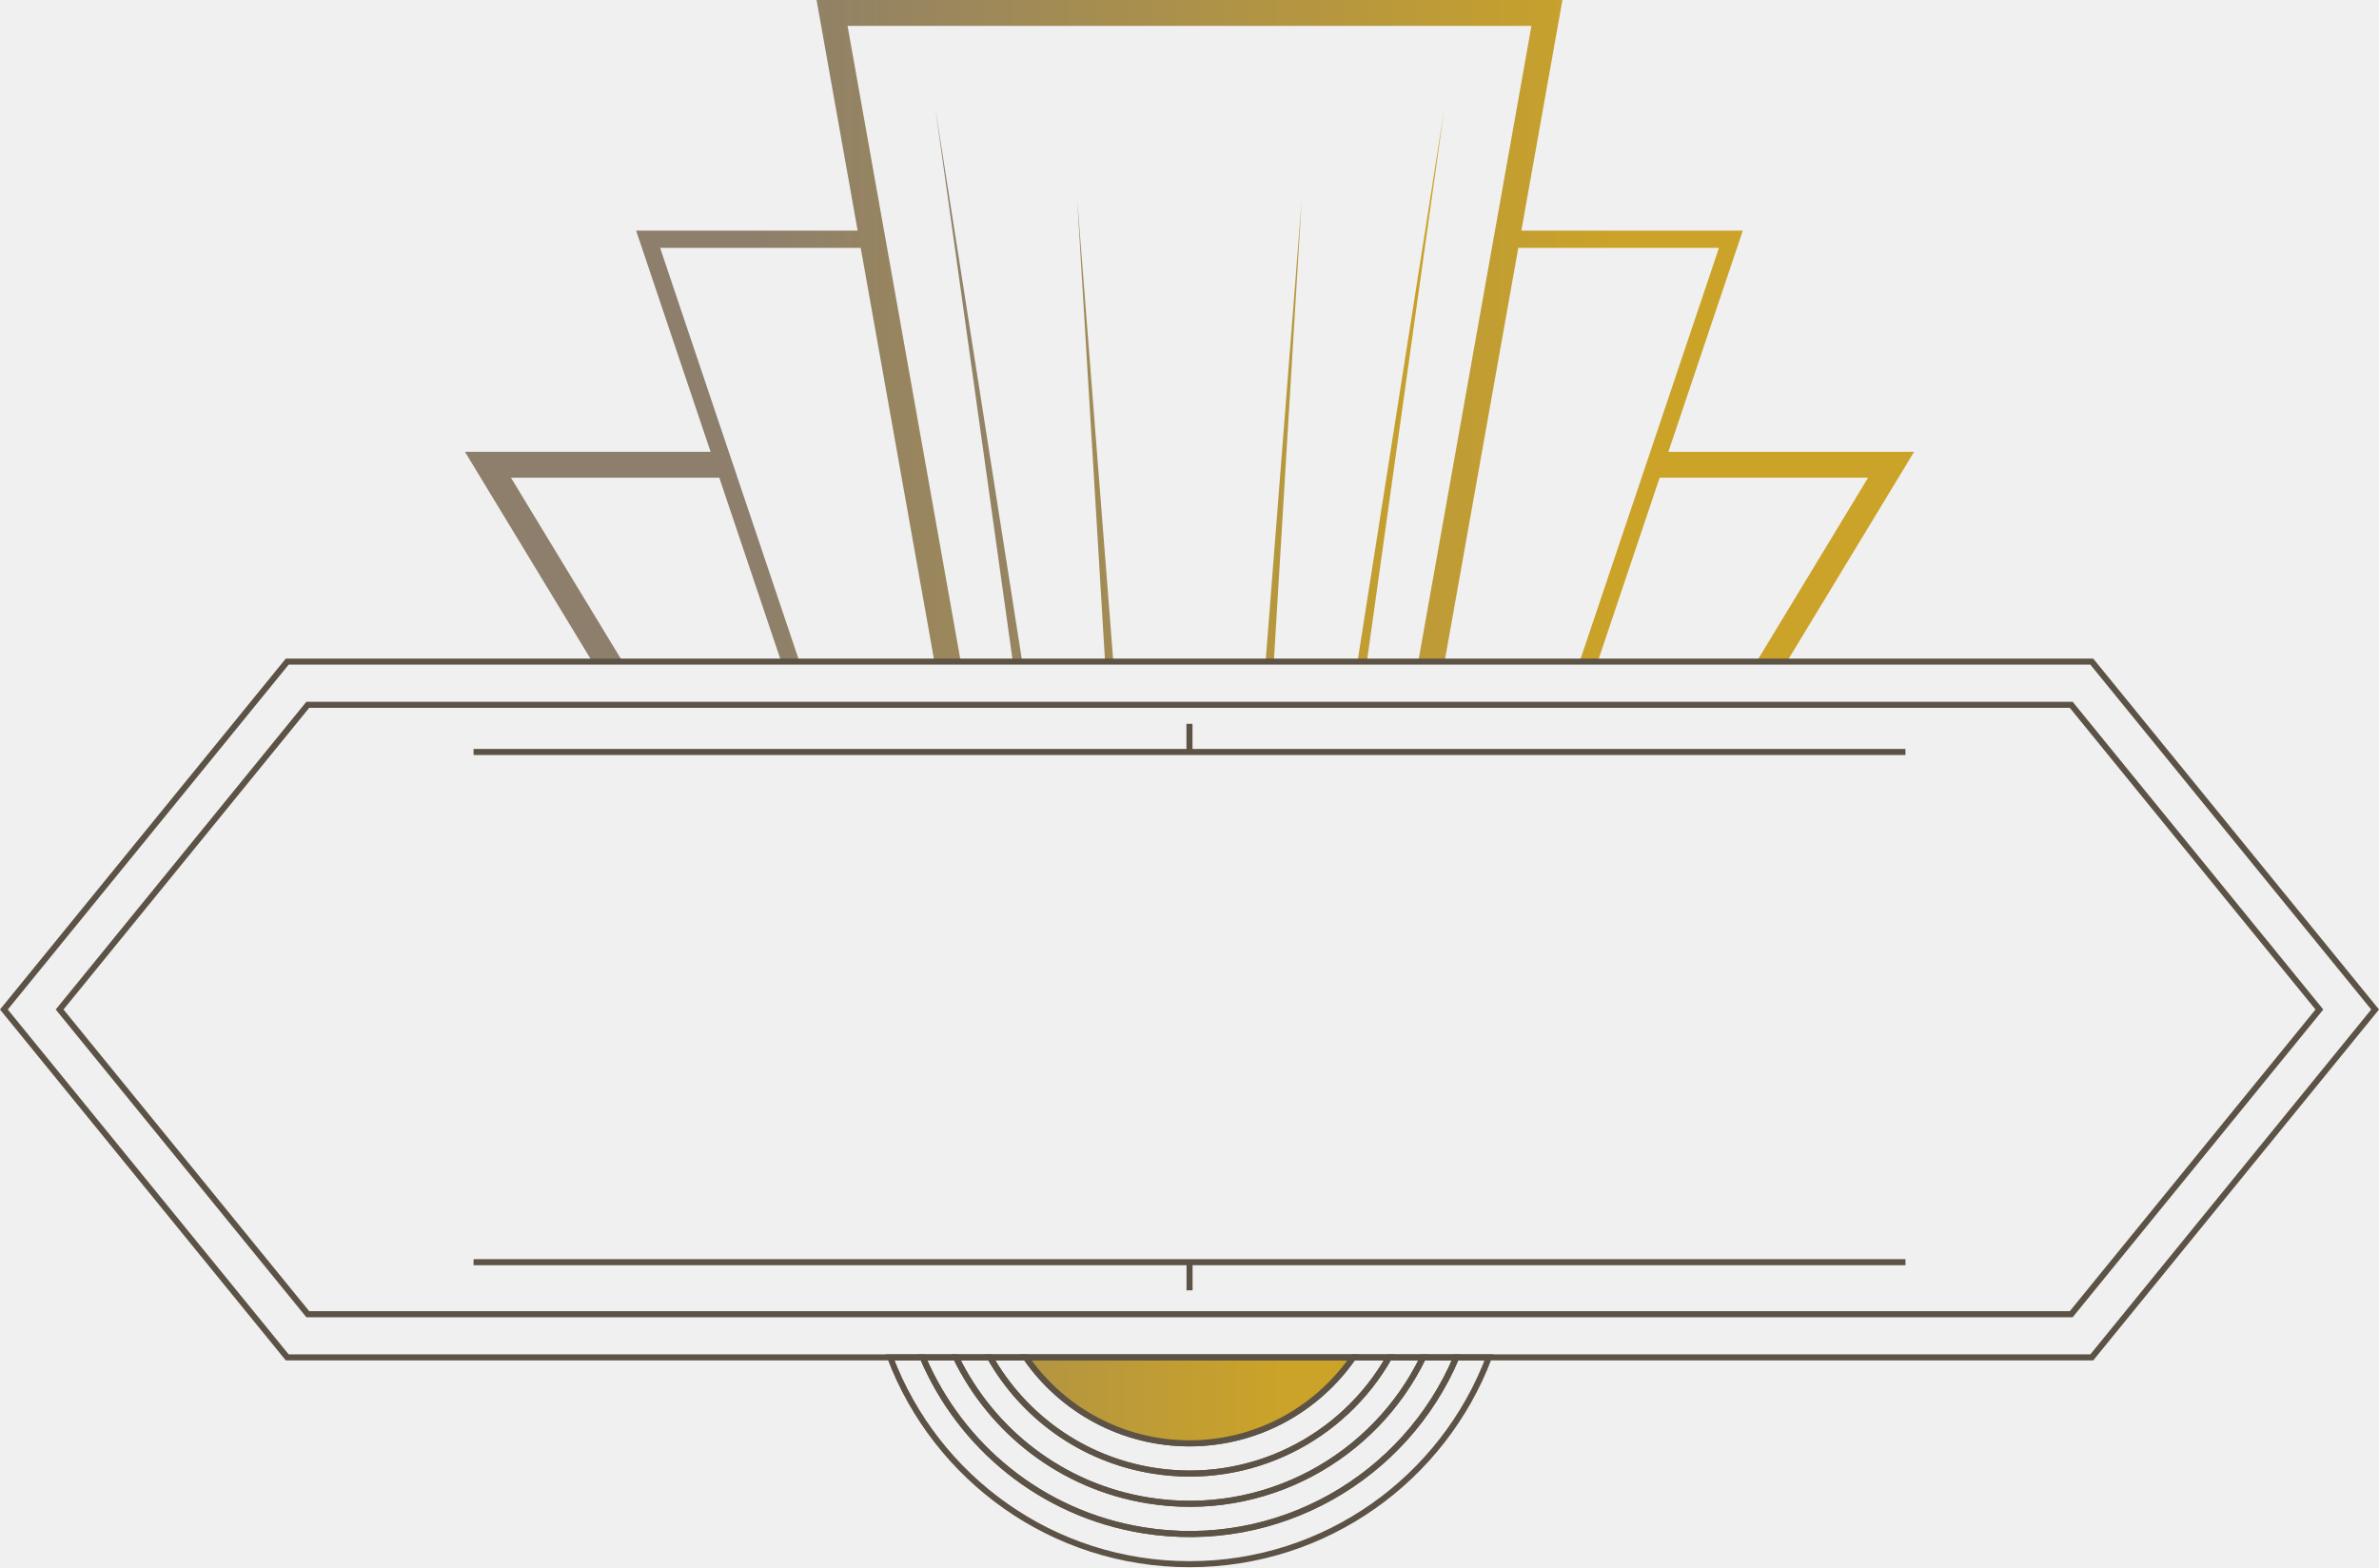
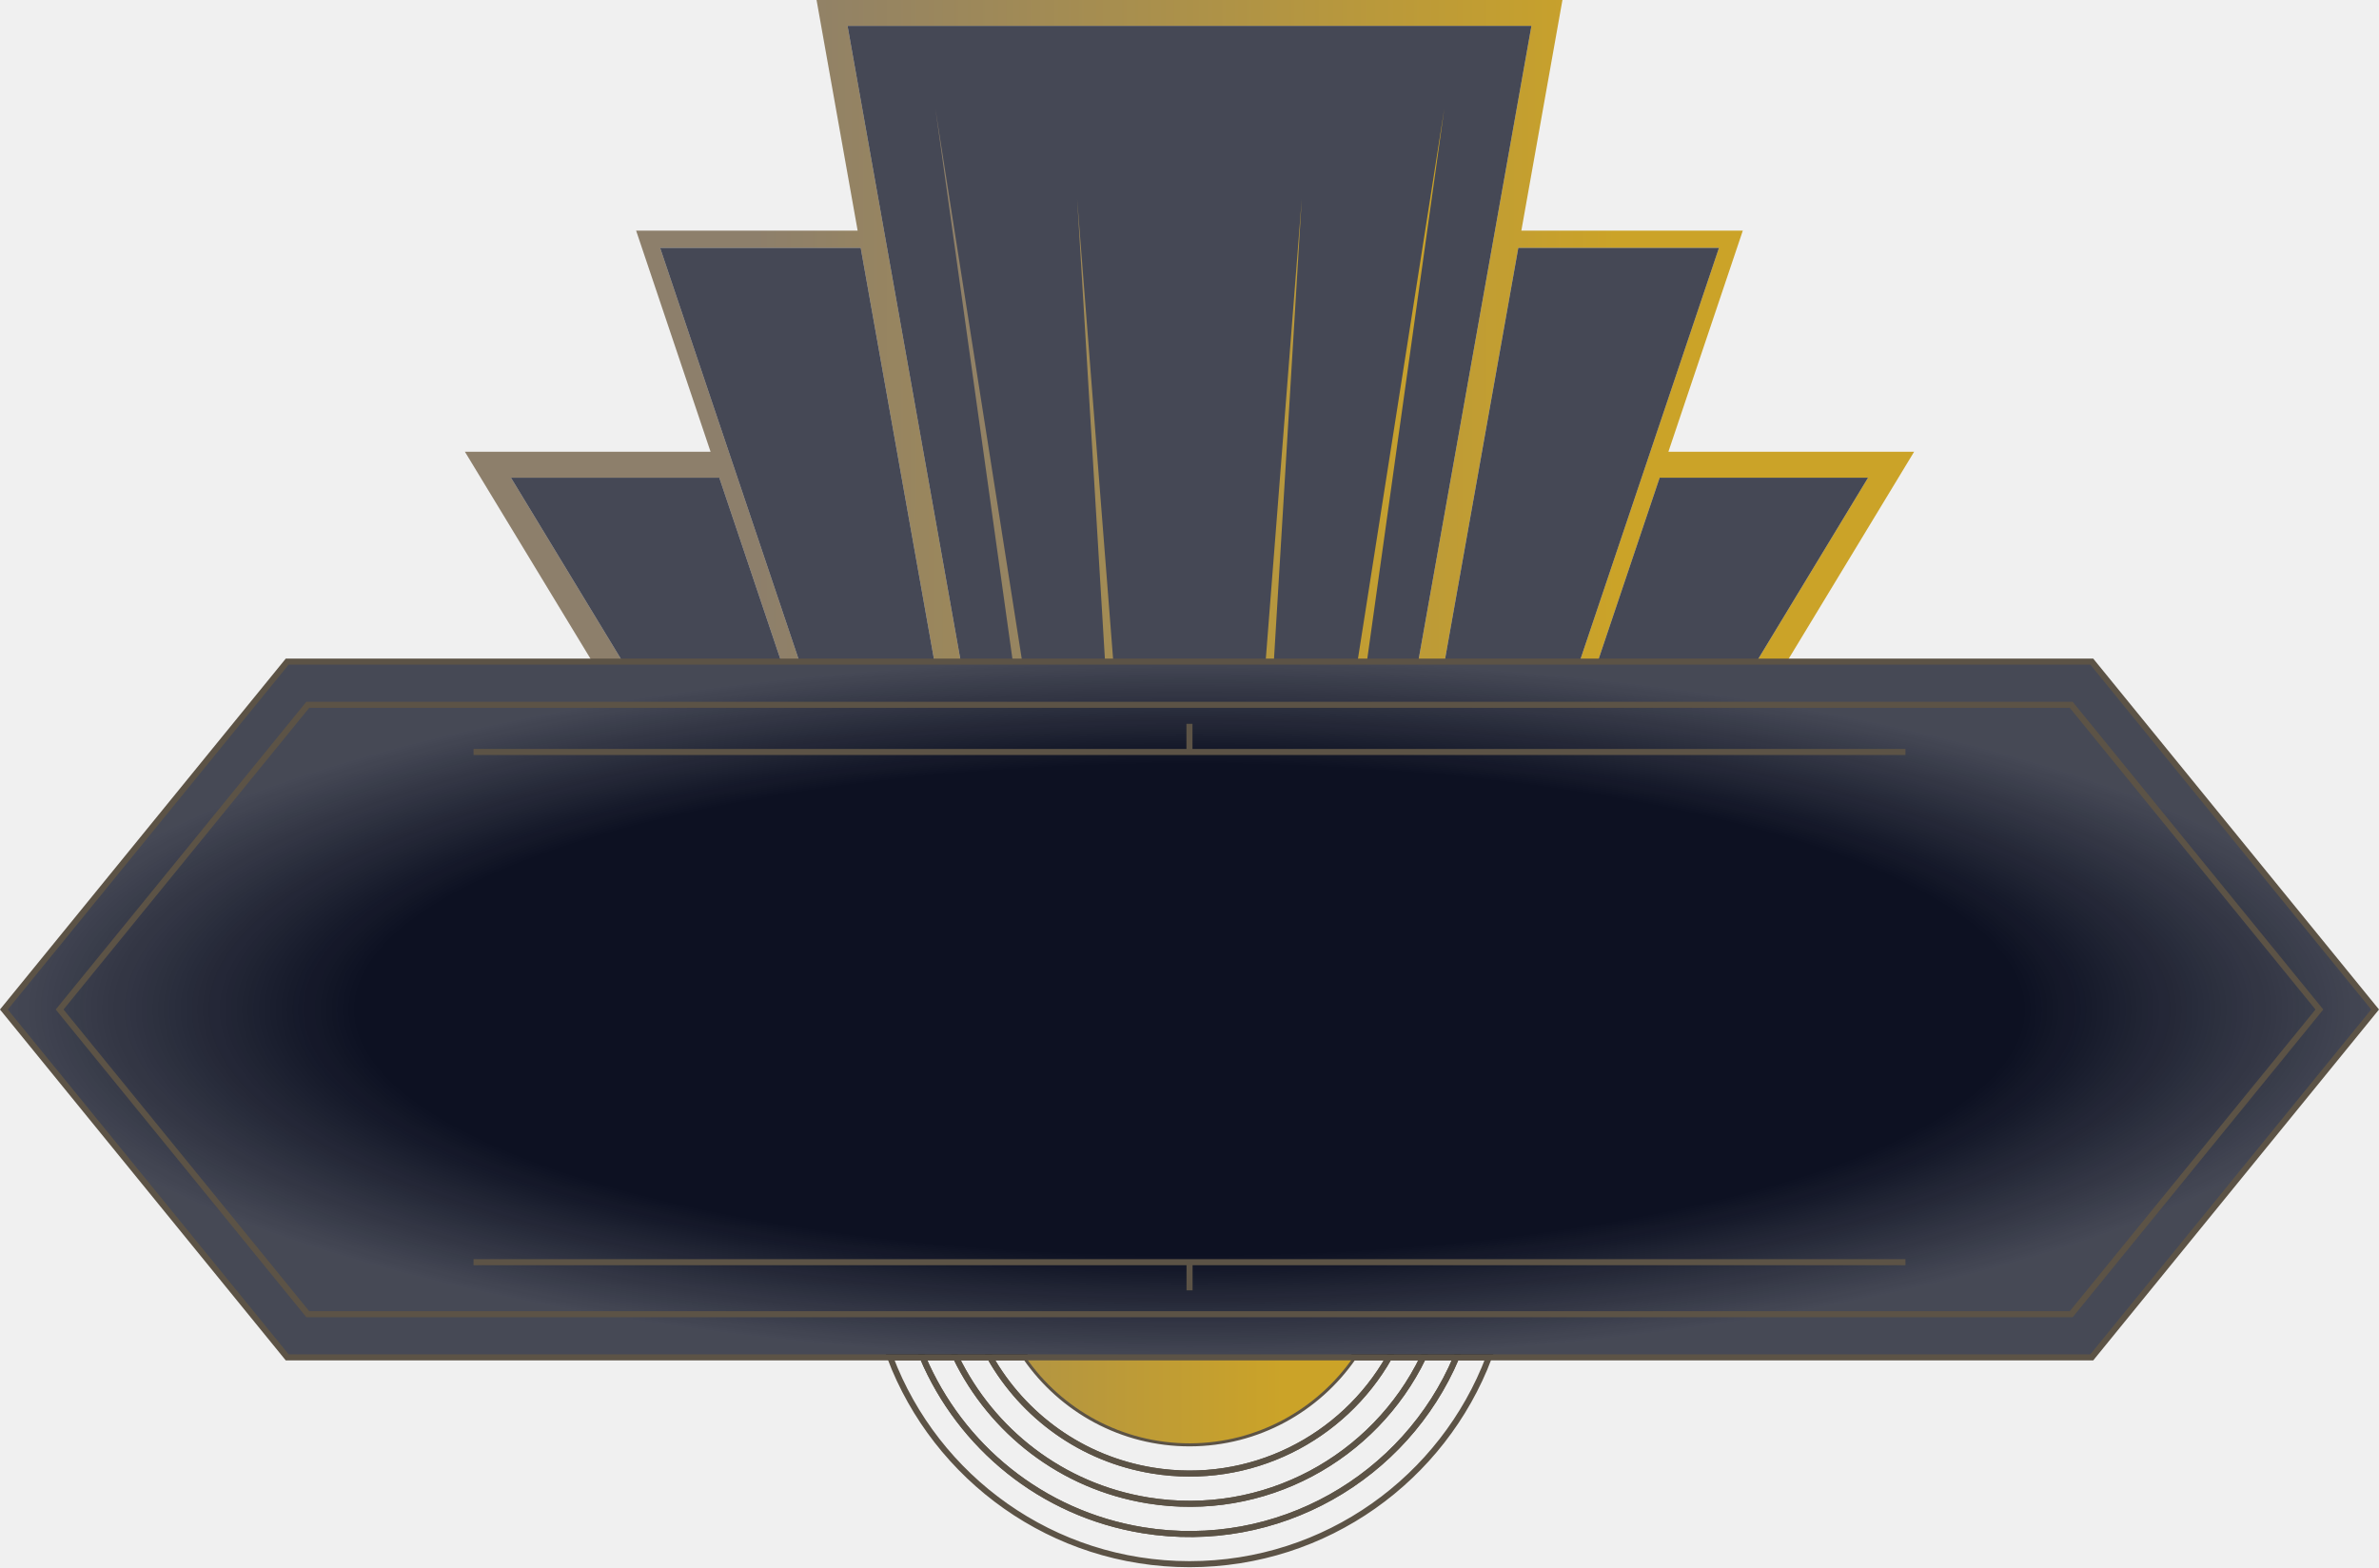
- <svg xmlns="http://www.w3.org/2000/svg" xmlns:xlink="http://www.w3.org/1999/xlink" viewBox="0 0 275.412 181.459" version="1.1" id="svg14" width="275.412" height="181.459">
+ <svg xmlns="http://www.w3.org/2000/svg" xmlns:xlink="http://www.w3.org/1999/xlink" viewBox="0 0 275.413 181.459" version="1.1" id="svg14" width="275.413" height="181.459">
  <defs id="defs1">
+     <linearGradient id="linearGradient15">
+       <stop style="stop-color:#0d1122;stop-opacity:1;" offset="0.7" id="stop15" />
+       <stop style="stop-color:#0d1122;stop-opacity:0.75;" offset="1" id="stop16" />
+     </linearGradient>
+     <linearGradient id="linearGradient11">
+       <stop style="stop-color:#0d1122;stop-opacity:1;" offset="0.48" id="stop11" />
+       <stop style="stop-color:#0d1122;stop-opacity:0;" offset="1" id="stop12" />
+     </linearGradient>
    <linearGradient id="linearGradient21">
      <stop style="stop-color:#8d7f6b;stop-opacity:1;" offset="0.2" id="stop20" />
      <stop style="stop-color:#cba328;stop-opacity:1;" offset="0.796" id="stop21" />
    </linearGradient>
    <linearGradient id="linearGradient18">
      <stop style="stop-color:#8d7f6b;stop-opacity:1;" offset="0" id="stop18" />
      <stop style="stop-color:#cba328;stop-opacity:1;" offset="1" id="stop19" />
    </linearGradient>
    <linearGradient id="linearGradient314">
      <stop style="stop-color:#8d7f6b;stop-opacity:1;" offset="0.256" id="stop313" />
      <stop style="stop-color:#cba328;stop-opacity:1;" offset="0.54" id="stop314" />
    </linearGradient>
    <linearGradient id="swatch48">
      <stop style="stop-color:#d07107;stop-opacity:1;" offset="0" id="stop48" />
    </linearGradient>
    <style id="style1">.cls-1,.cls-4,.cls-5{fill:#fff;}.cls-2,.cls-7{fill:none;}.cls-2,.cls-4,.cls-5,.cls-7{stroke:#1d1d1b;}.cls-2,.cls-4,.cls-5,.cls-6,.cls-7{stroke-miterlimit:10;}.cls-2{stroke-width:3px;}.cls-3,.cls-6{fill:#1d1d1b;}.cls-4{stroke-width:2px;}.cls-6{stroke:#fff;}</style>
    <linearGradient xlink:href="#linearGradient314" id="linearGradient103" x1="64.238" y1="119.975" x2="339.651" y2="119.975" gradientUnits="userSpaceOnUse" spreadMethod="pad" />
    <linearGradient xlink:href="#linearGradient18" id="linearGradient19" x1="172.53" y1="74.023" x2="231.44" y2="74.023" gradientUnits="userSpaceOnUse" />
    <linearGradient xlink:href="#linearGradient21" id="linearGradient22" gradientUnits="userSpaceOnUse" x1="118.061" y1="67.723" x2="285.83" y2="67.723" gradientTransform="translate(-5.9193868e-4,5.6399404e-4)" />
+     <linearGradient xlink:href="#linearGradient314" id="linearGradient12" gradientUnits="userSpaceOnUse" x1="64.238" y1="119.975" x2="339.651" y2="119.975" spreadMethod="pad" />
+     <radialGradient xlink:href="#linearGradient15" id="radialGradient16" cx="201.944" cy="146.307" fx="201.944" fy="146.307" r="137.706" gradientTransform="matrix(1,0,0,0.2950433,0,103.1399)" gradientUnits="userSpaceOnUse" />
+     <filter style="color-interpolation-filters:sRGB" id="filter1" x="0" y="0" width="1" height="1">
+       <feGaussianBlur stdDeviation="0" id="feGaussianBlur1" />
+     </filter>
+     <linearGradient xlink:href="#linearGradient314" id="linearGradient1" gradientUnits="userSpaceOnUse" x1="64.238" y1="119.975" x2="339.651" y2="119.975" spreadMethod="pad" />
    <linearGradient xlink:href="#linearGradient314" id="linearGradient2" gradientUnits="userSpaceOnUse" x1="64.238" y1="119.975" x2="339.651" y2="119.975" spreadMethod="pad" />
    <linearGradient xlink:href="#linearGradient314" id="linearGradient3" gradientUnits="userSpaceOnUse" x1="64.238" y1="119.975" x2="339.651" y2="119.975" spreadMethod="pad" />
    <linearGradient xlink:href="#linearGradient314" id="linearGradient4" gradientUnits="userSpaceOnUse" x1="64.238" y1="119.975" x2="339.651" y2="119.975" spreadMethod="pad" />
-     <linearGradient xlink:href="#linearGradient314" id="linearGradient5" gradientUnits="userSpaceOnUse" x1="64.238" y1="119.975" x2="339.651" y2="119.975" spreadMethod="pad" />
-     <linearGradient xlink:href="#linearGradient314" id="linearGradient6" gradientUnits="userSpaceOnUse" x1="64.238" y1="119.975" x2="339.651" y2="119.975" spreadMethod="pad" />
+     <linearGradient xlink:href="#linearGradient18" id="linearGradient5" gradientUnits="userSpaceOnUse" x1="172.53" y1="74.023" x2="231.44" y2="74.023" />
+     <linearGradient xlink:href="#linearGradient18" id="linearGradient6" gradientUnits="userSpaceOnUse" x1="172.53" y1="74.023" x2="231.44" y2="74.023" />
    <linearGradient xlink:href="#linearGradient18" id="linearGradient7" gradientUnits="userSpaceOnUse" x1="172.53" y1="74.023" x2="231.44" y2="74.023" />
    <linearGradient xlink:href="#linearGradient18" id="linearGradient8" gradientUnits="userSpaceOnUse" x1="172.53" y1="74.023" x2="231.44" y2="74.023" />
-     <linearGradient xlink:href="#linearGradient18" id="linearGradient9" gradientUnits="userSpaceOnUse" x1="172.53" y1="74.023" x2="231.44" y2="74.023" />
-     <linearGradient xlink:href="#linearGradient18" id="linearGradient10" gradientUnits="userSpaceOnUse" x1="172.53" y1="74.023" x2="231.44" y2="74.023" />
-     <linearGradient xlink:href="#linearGradient314" id="linearGradient11" gradientUnits="userSpaceOnUse" x1="64.238" y1="119.975" x2="339.651" y2="119.975" spreadMethod="pad" />
-     <linearGradient xlink:href="#linearGradient314" id="linearGradient12" gradientUnits="userSpaceOnUse" x1="64.238" y1="119.975" x2="339.651" y2="119.975" spreadMethod="pad" />
-     <linearGradient xlink:href="#linearGradient314" id="linearGradient13" gradientUnits="userSpaceOnUse" x1="64.238" y1="119.975" x2="339.651" y2="119.975" spreadMethod="pad" />
-     <linearGradient xlink:href="#linearGradient314" id="linearGradient14" gradientUnits="userSpaceOnUse" x1="64.238" y1="119.975" x2="339.651" y2="119.975" spreadMethod="pad" />
-     <linearGradient xlink:href="#linearGradient314" id="linearGradient15" gradientUnits="userSpaceOnUse" x1="64.238" y1="119.975" x2="339.651" y2="119.975" spreadMethod="pad" />
-     <linearGradient xlink:href="#linearGradient314" id="linearGradient16" gradientUnits="userSpaceOnUse" x1="64.238" y1="119.975" x2="339.651" y2="119.975" spreadMethod="pad" />
+     <linearGradient xlink:href="#linearGradient314" id="linearGradient9" gradientUnits="userSpaceOnUse" x1="64.238" y1="119.975" x2="339.651" y2="119.975" spreadMethod="pad" />
  </defs>
  <g id="Layer_1-2-0-1" data-name="Layer 1" style="mix-blend-mode:normal;fill:url(#linearGradient103);stroke:#5c5346;stroke-width:0.7;stroke-dasharray:none;stroke-opacity:1" transform="translate(-64.23819,-29.42)">
-     <g id="g96" style="fill:url(#linearGradient11);stroke:#5c5346;stroke-width:0.7;stroke-dasharray:none;stroke-opacity:1">
-       <path d="m 167.293,186.586 c 5.294,13.991 18.81,23.943 34.656,23.943 15.847,3.3e-4 29.363,-9.951 34.658,-23.943 h -3.775 c -5.888,13.91 -20.688,22.544 -36.262,20.016 -11.8,-1.916 -21.149,-9.772 -25.506,-20.016 z" style="fill:url(#linearGradient2);fill-opacity:0;stroke:#5c5346;stroke-width:0.7;stroke-miterlimit:10;stroke-dasharray:none;stroke-opacity:1" id="path93" />
-       <path d="m 171.065,186.586 c 4.357,10.244 13.706,18.1 25.506,20.016 15.574,2.528 30.374,-6.105 36.262,-20.016 h -3.842 c -5.639,11.651 -18.428,18.741 -31.859,16.561 -10.037,-1.63 -18.092,-8.06 -22.221,-16.561 z" style="fill:url(#linearGradient3);fill-opacity:0;stroke:#5c5346;stroke-width:0.7;stroke-miterlimit:10;stroke-dasharray:none;stroke-opacity:1" id="path92" />
-       <path d="m 174.91,186.586 c 4.128,8.501 12.184,14.931 22.221,16.561 13.431,2.18 26.22,-4.909 31.859,-16.561 h -3.947 c -5.322,9.38 -16.083,14.935 -27.352,13.105 -8.257,-1.34 -14.997,-6.358 -18.832,-13.105 z" style="fill:url(#linearGradient4);fill-opacity:0;stroke:#5c5346;stroke-width:0.7;stroke-miterlimit:10;stroke-dasharray:none;stroke-opacity:1" id="path91" />
-       <path d="m 178.859,186.586 c 3.835,6.747 10.575,11.765 18.832,13.105 11.269,1.829 22.029,-3.726 27.352,-13.105 h -4.148 c -4.152,5.989 -11.059,9.923 -18.895,9.953 -7.866,0.012 -14.832,-3.923 -19.006,-9.953 z" style="fill:url(#linearGradient5);fill-opacity:0;stroke:#5c5346;stroke-width:0.7;stroke-miterlimit:10;stroke-dasharray:none;stroke-opacity:1" id="path90" />
-       <path d="m 182.994,186.586 c 4.174,6.03 11.14,9.965 19.006,9.953 7.835,-0.03 14.743,-3.965 18.895,-9.953 z" style="fill:url(#linearGradient6);stroke:#5c5346;stroke-width:0.7;stroke-miterlimit:10;stroke-dasharray:none;stroke-opacity:1" id="path89" />
-       <g id="g312" transform="translate(-4.2882277e-4,2.1732941e-4)" style="mix-blend-mode:normal;fill:url(#linearGradient19);fill-opacity:1;stroke:none;stroke-width:0.2;stroke-dasharray:none;stroke-opacity:1">
-         <path d="m 214.94,52.48 -4.186,53.547 h 0.955 z" style="fill:url(#linearGradient7);fill-opacity:1;stroke:none;stroke-width:0.2;stroke-dasharray:none;stroke-opacity:1" id="path312" />
-         <path d="m 172.53,42.019 8.959,64.008 h 1.086 z" style="display:inline;fill:url(#linearGradient8);fill-opacity:1;stroke:none;stroke-width:0.2;stroke-dasharray:none;stroke-opacity:1" id="path310" />
-         <path d="m 231.44,42.019 -10.045,64.008 h 1.086 z" style="fill:url(#linearGradient9);fill-opacity:1;stroke:none;stroke-width:0.2;stroke-dasharray:none;stroke-opacity:1" id="path308" />
-         <path d="m 188.94,52.48 3.23,53.547 h 0.955 z" style="fill:url(#linearGradient10);fill-opacity:1;stroke:none;stroke-width:0.2;stroke-dasharray:none;stroke-opacity:1" id="path306" />
+     <g id="g96" style="fill:url(#linearGradient9);stroke:#5c5346;stroke-width:0.7;stroke-dasharray:none;stroke-opacity:1">
+       <path d="m 167.293,186.586 c 5.294,13.991 18.81,23.943 34.656,23.943 15.847,3.3e-4 29.363,-9.951 34.658,-23.943 h -3.775 c -5.888,13.91 -20.688,22.544 -36.262,20.016 -11.8,-1.916 -21.149,-9.772 -25.506,-20.016 z" style="fill:url(#linearGradient1);fill-opacity:0;stroke:#5c5346;stroke-width:0.7;stroke-miterlimit:10;stroke-dasharray:none;stroke-opacity:1" id="path93" />
+       <path d="m 171.065,186.586 c 4.357,10.244 13.706,18.1 25.506,20.016 15.574,2.528 30.374,-6.105 36.262,-20.016 h -3.842 c -5.639,11.651 -18.428,18.741 -31.859,16.561 -10.037,-1.63 -18.092,-8.06 -22.221,-16.561 z" style="fill:url(#linearGradient2);fill-opacity:0;stroke:#5c5346;stroke-width:0.7;stroke-miterlimit:10;stroke-dasharray:none;stroke-opacity:1" id="path92" />
+       <path d="m 174.91,186.586 c 4.128,8.501 12.184,14.931 22.221,16.561 13.431,2.18 26.22,-4.909 31.859,-16.561 h -3.947 c -5.322,9.38 -16.083,14.935 -27.352,13.105 -8.257,-1.34 -14.997,-6.358 -18.832,-13.105 z" style="fill:url(#linearGradient3);fill-opacity:0;stroke:#5c5346;stroke-width:0.7;stroke-miterlimit:10;stroke-dasharray:none;stroke-opacity:1" id="path91" />
+       <path d="m 178.859,186.586 c 3.835,6.747 10.575,11.765 18.832,13.105 11.269,1.829 22.029,-3.726 27.352,-13.105 h -4.148 c -4.152,5.989 -11.059,9.923 -18.895,9.953 -7.866,0.012 -14.832,-3.923 -19.006,-9.953 z" style="display:inline;fill:url(#linearGradient4);fill-opacity:0;stroke:#5c5346;stroke-width:0.7;stroke-miterlimit:10;stroke-dasharray:none;stroke-opacity:1" id="path90" />
+       <path d="m 182.994,186.586 c 4.174,6.03 11.14,9.965 19.006,9.953 7.835,-0.03 14.743,-3.965 18.895,-9.953 z" style="display:inline;fill:url(#linearGradient12);stroke:#5c5346;stroke-width:0;stroke-miterlimit:10;stroke-dasharray:none;stroke-opacity:1" id="path89" />
+       <path d="m 158.77,29.42 4.756,26.701 h -25.646 l 8.621,25.609 h -28.439 l 14.74,24.297 h 3.51 L 123.391,84.731 h 24.119 l 7.168,21.297 h 2.107 l -7.168,-21.297 -1.01,-3 -7.947,-23.609 h 23.221 l 4.205,23.609 0.533,3 3.793,21.297 h 3.051 l -3.791,-21.297 -0.535,-3 -4.201,-23.609 -0.357,-2 L 162.359,32.42 h 79.17 l -4.219,23.701 -0.357,2 -4.201,23.609 -0.535,3 -3.791,21.297 h 3.051 l 3.793,-21.297 0.533,-3 4.205,-23.609 h 23.232 l -7.949,23.609 -1.01,3 -7.17,21.297 h 2.096 l 7.166,-21.297 h 24.127 l -12.902,21.297 h 3.512 l 14.721,-24.297 h -28.447 l 8.617,-25.609 H 240.363 L 245.119,29.42 Z" style="display:inline;fill:url(#linearGradient22);stroke:none;stroke-width:0" id="path5" />
+       <g id="g11" style="mix-blend-mode:normal;fill:#0d1122;fill-opacity:0.75;stroke:#5c5346;stroke-width:0.7;stroke-dasharray:none;stroke-opacity:1">
+         <path d="m 249.207,106.027 h 18.391 l 12.902,-21.297 h -24.127 z" style="display:inline;fill:#0d1122;fill-opacity:0.75;stroke:none;stroke-width:0;filter:url(#filter1)" id="path11" />
+         <path d="m 231.477,106.027 h 15.635 l 7.17,-21.297 1.01,-3 7.949,-23.609 h -23.232 l -4.205,23.609 -0.533,3 z" style="display:inline;fill:#0d1122;fill-opacity:0.75;stroke:none;stroke-width:0;filter:url(#filter1)" id="path10" />
+         <path d="m 175.463,106.027 h 52.963 l 3.791,-21.297 0.535,-3 4.201,-23.609 0.357,-2 L 241.529,32.42 h -79.17 l 4.219,23.701 0.357,2 4.201,23.609 0.535,3 z" style="display:inline;fill:#0d1122;fill-opacity:0.75;stroke:none;stroke-width:0;filter:url(#filter1)" id="path9" />
+         <path d="m 156.785,106.027 h 15.627 l -3.793,-21.297 -0.533,-3 -4.205,-23.609 h -23.221 l 7.947,23.609 1.01,3 z" style="display:inline;fill:#0d1122;fill-opacity:0.75;stroke:none;stroke-width:0;filter:url(#filter1)" id="path8" />
+         <path d="m 136.311,106.027 h 18.367 l -7.168,-21.297 h -24.119 z" style="display:inline;fill:#0d1122;fill-opacity:0.75;stroke:none;stroke-width:0;filter:url(#filter1)" id="path7" />
      </g>
-       <path id="path267" style="display:inline;mix-blend-mode:normal;fill:url(#linearGradient22);fill-opacity:1;stroke:none;stroke-width:0;stroke-dasharray:none;stroke-opacity:1" d="m 158.77,29.42 4.756,26.701 h -25.646 l 8.621,25.609 h -28.439 l 14.74,24.297 h 3.51 L 123.391,84.731 h 24.119 l 7.168,21.297 h 2.107 l -7.168,-21.297 -1.01,-3 -7.947,-23.609 h 23.221 l 4.205,23.609 0.533,3 3.793,21.297 h 3.051 l -3.791,-21.297 -0.535,-3 -4.201,-23.609 -0.357,-2 L 162.359,32.42 h 79.17 l -4.219,23.701 -0.357,2 -4.201,23.609 -0.535,3 -3.791,21.297 h 3.051 l 3.793,-21.297 0.533,-3 4.205,-23.609 h 23.232 l -7.949,23.609 -1.01,3 -7.17,21.297 h 2.096 l 7.166,-21.297 h 24.127 l -12.902,21.297 h 3.512 l 14.721,-24.297 h -28.447 l 8.617,-25.609 H 240.363 L 245.119,29.42 Z" />
+       <g id="g312" transform="translate(-4.29e-4,2.17e-4)" style="mix-blend-mode:normal;fill:url(#linearGradient19);fill-opacity:1;stroke:none;stroke-width:0.2;stroke-dasharray:none;stroke-opacity:1">
+         <path d="m 214.94,52.48 -4.186,53.547 h 0.955 z" style="fill:url(#linearGradient5);fill-opacity:1;stroke:none;stroke-width:0.2;stroke-dasharray:none;stroke-opacity:1" id="path312" />
+         <path d="m 172.53,42.019 8.959,64.008 h 1.086 z" style="display:inline;fill:url(#linearGradient6);fill-opacity:1;stroke:none;stroke-width:0.2;stroke-dasharray:none;stroke-opacity:1" id="path310" />
+         <path d="m 231.44,42.019 -10.045,64.008 h 1.086 z" style="fill:url(#linearGradient7);fill-opacity:1;stroke:none;stroke-width:0.2;stroke-dasharray:none;stroke-opacity:1" id="path308" />
+         <path d="m 188.94,52.48 3.23,53.547 h 0.955 z" style="fill:url(#linearGradient8);fill-opacity:1;stroke:none;stroke-width:0.2;stroke-dasharray:none;stroke-opacity:1" id="path306" />
+       </g>
    </g>
-     <g id="g95" style="fill:url(#linearGradient16);stroke:#5c5346;stroke-width:0.7;stroke-dasharray:none;stroke-opacity:1">
-       <path d="m 97.49,106.027 -32.801,40.279 32.801,40.279 H 306.401 l 32.799,-40.279 -32.799,-40.279 z" style="fill:url(#linearGradient12);fill-opacity:0;stroke:#5c5346;stroke-width:0.7;stroke-miterlimit:10;stroke-dasharray:none;stroke-opacity:1" id="path81" />
-       <polygon class="cls-5" points="304.02,110.08 332.75,145.36 304.02,180.64 99.87,180.64 71.14,145.36 99.87,110.08 " id="polygon13-1-9" transform="translate(1.06e-4,0.94648)" style="mix-blend-mode:normal;fill:url(#linearGradient13);fill-opacity:0;stroke:#5c5346;stroke-width:0.7;stroke-miterlimit:10;stroke-dasharray:none;stroke-opacity:1" />
-       <path class="cls-7" d="m 119.06,116.488 h 165.77 m -82.89,0 v -3.258" id="path14-9-40-4" style="mix-blend-mode:normal;fill:url(#linearGradient14);stroke:#5c5346;stroke-width:0.7;stroke-miterlimit:10;stroke-dasharray:none;stroke-opacity:1" />
-       <path class="cls-7" d="M 284.83,175.564 H 119.06 m 82.89,0 v 3.258" id="path14-9-4-0-4" style="mix-blend-mode:normal;fill:url(#linearGradient15);stroke:#5c5346;stroke-width:0.7;stroke-miterlimit:10;stroke-dasharray:none;stroke-opacity:1" />
+     <g id="g95" style="opacity:1;fill:#0d1122;fill-opacity:1;stroke:#5c5346;stroke-width:0.7;stroke-dasharray:none;stroke-opacity:1">
+       <path d="m 271.109,106.027 h -3.512 -18.391 -2.096 -15.635 -3.051 -52.963 -3.051 -15.627 -2.107 -18.367 -3.51 -35.311 l -32.801,40.279 32.801,40.279 H 306.401 l 32.799,-40.279 -32.799,-40.279 z" style="opacity:1;mix-blend-mode:normal;fill:url(#radialGradient16);stroke-miterlimit:10" id="path6" />
+       <polygon class="cls-5" points="71.14,145.36 99.87,110.08 304.02,110.08 332.75,145.36 304.02,180.64 99.87,180.64 " id="polygon13-1-9" transform="translate(1.06e-4,0.94648)" style="mix-blend-mode:normal;fill:none;fill-opacity:0.9;fill-rule:nonzero;stroke:#5c5346;stroke-width:0.7;stroke-miterlimit:10;stroke-dasharray:none;stroke-opacity:1" />
+       <path class="cls-7" d="m 119.06,116.488 h 165.77 m -82.89,0 v -3.258" id="path14-9-40-4" style="mix-blend-mode:normal;fill:#0d1122;fill-opacity:1;stroke:#5c5346;stroke-width:0.7;stroke-miterlimit:10;stroke-dasharray:none;stroke-opacity:1" />
+       <path class="cls-7" d="M 284.83,175.564 H 119.06 m 82.89,0 v 3.258" id="path14-9-4-0-4" style="mix-blend-mode:normal;fill:#0d1122;fill-opacity:1;stroke:#5c5346;stroke-width:0.7;stroke-miterlimit:10;stroke-dasharray:none;stroke-opacity:1" />
    </g>
  </g>
</svg>
